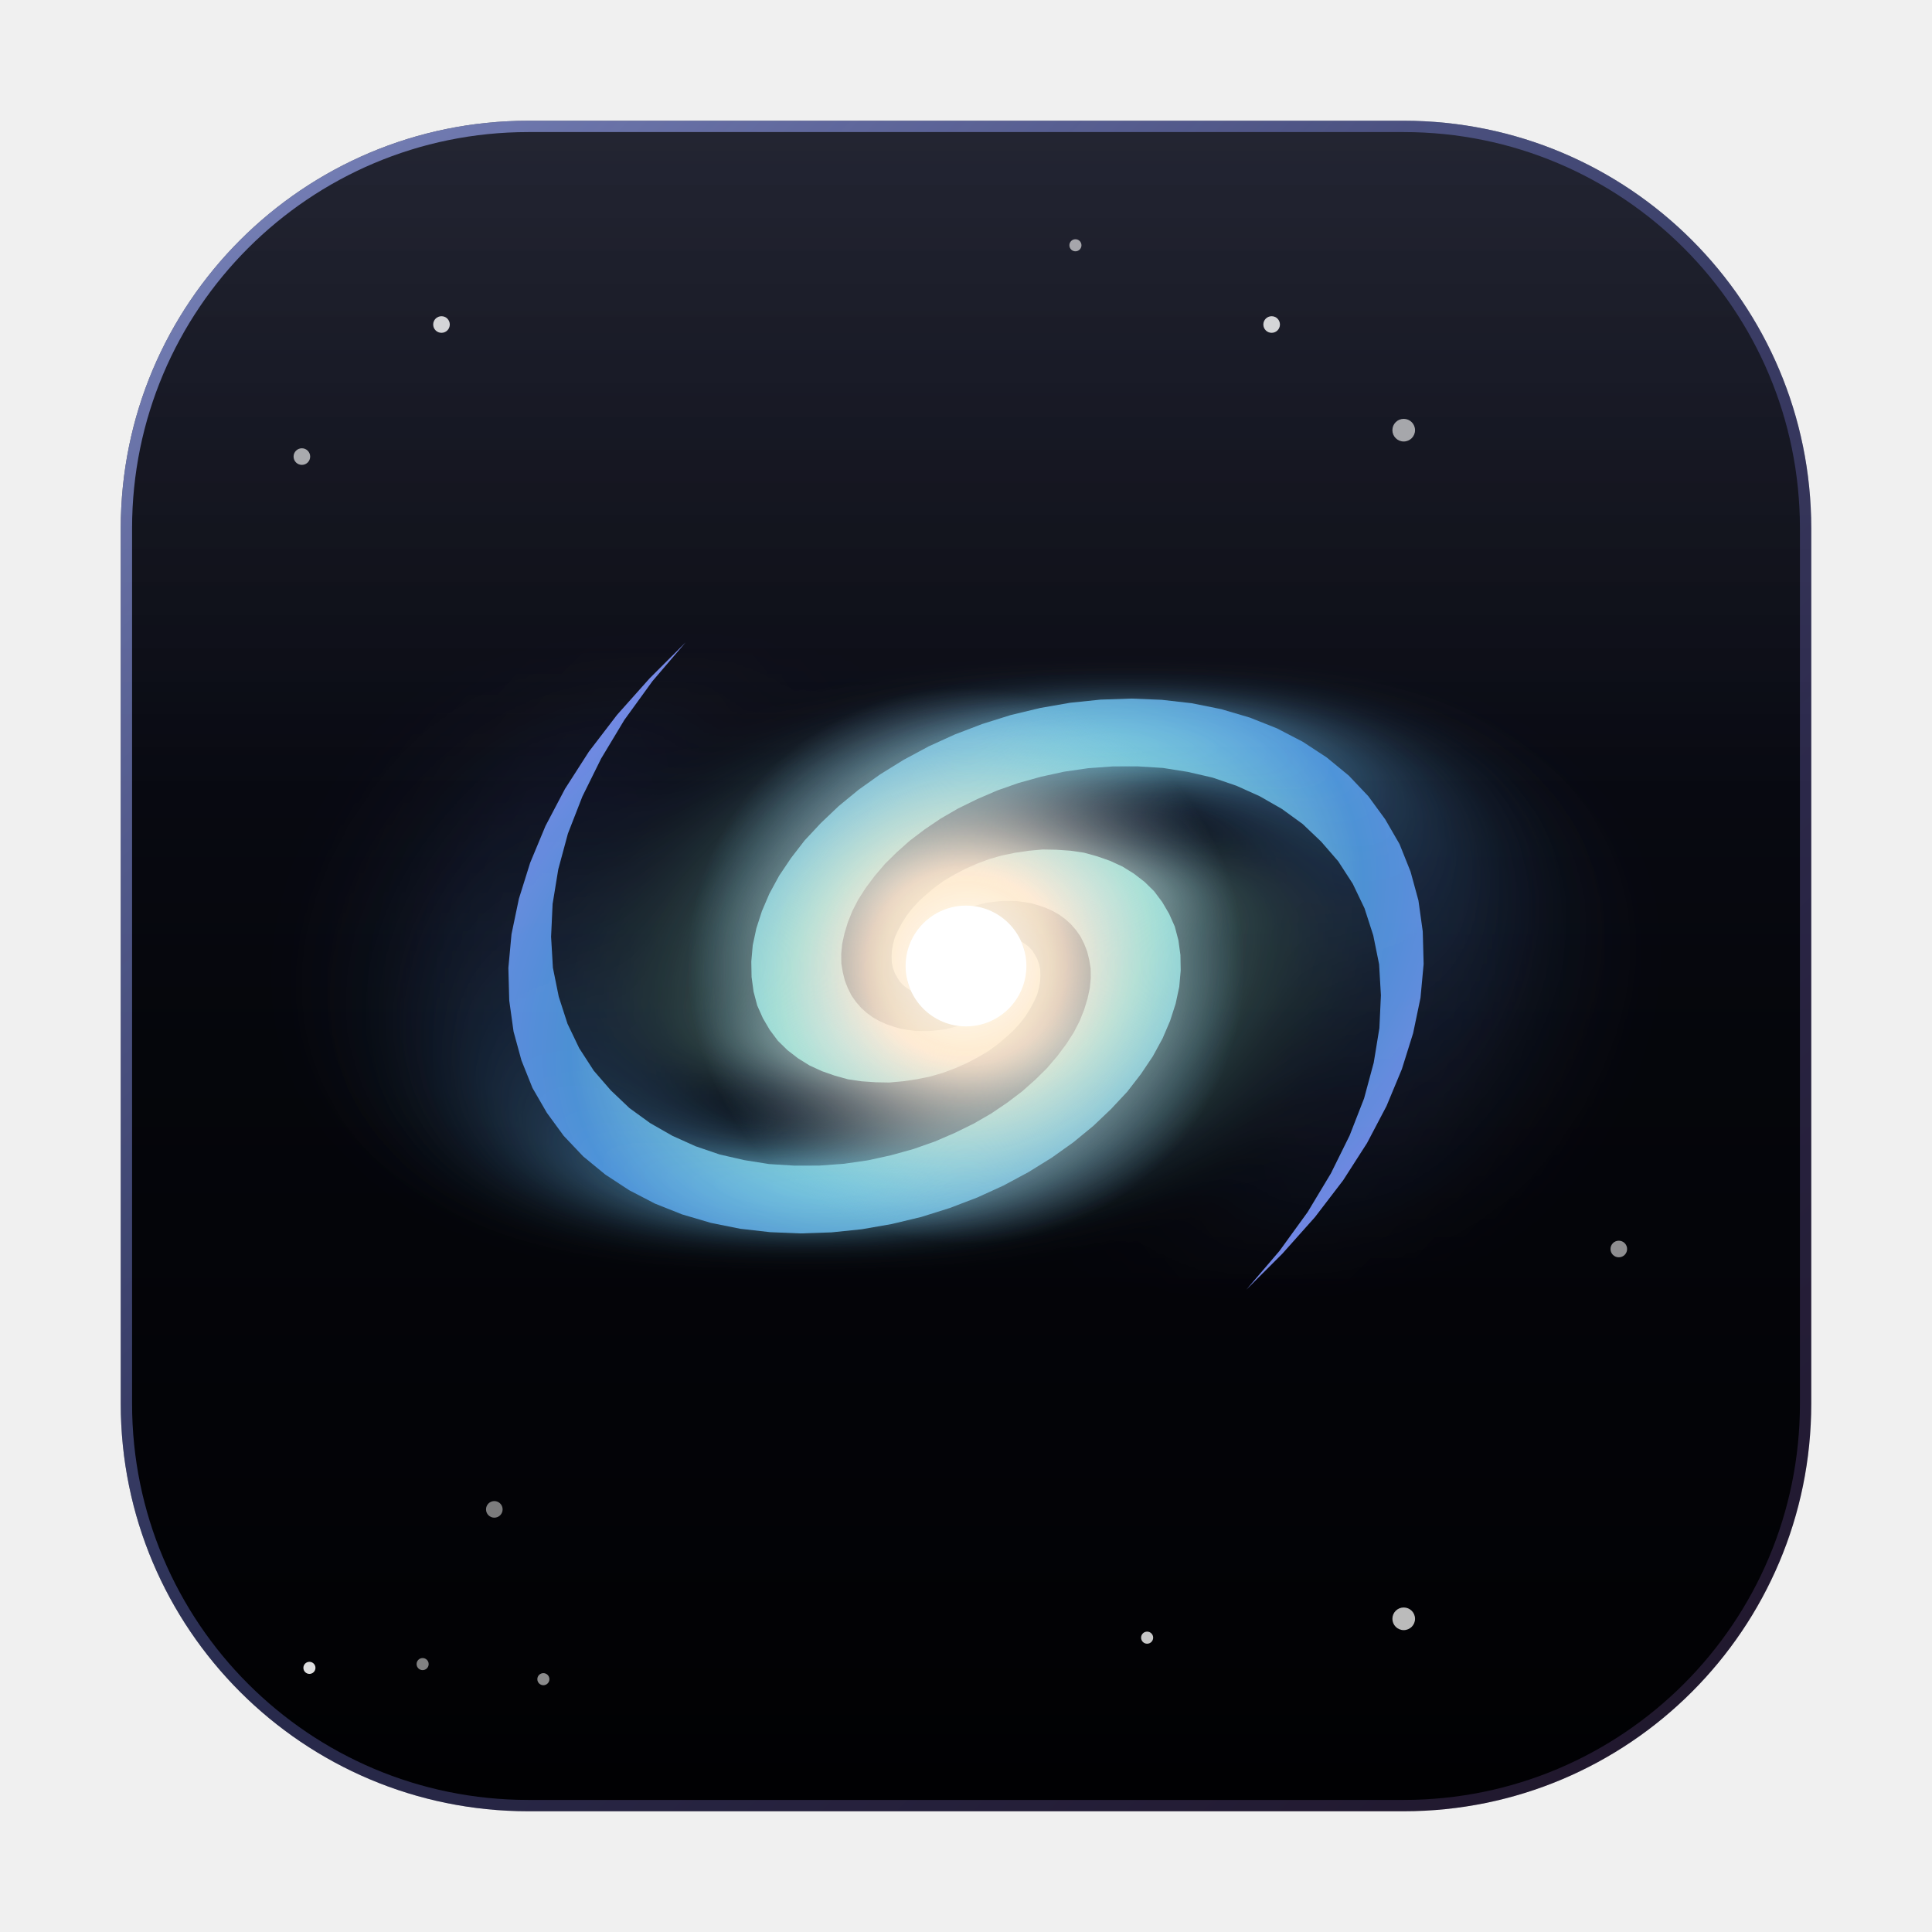
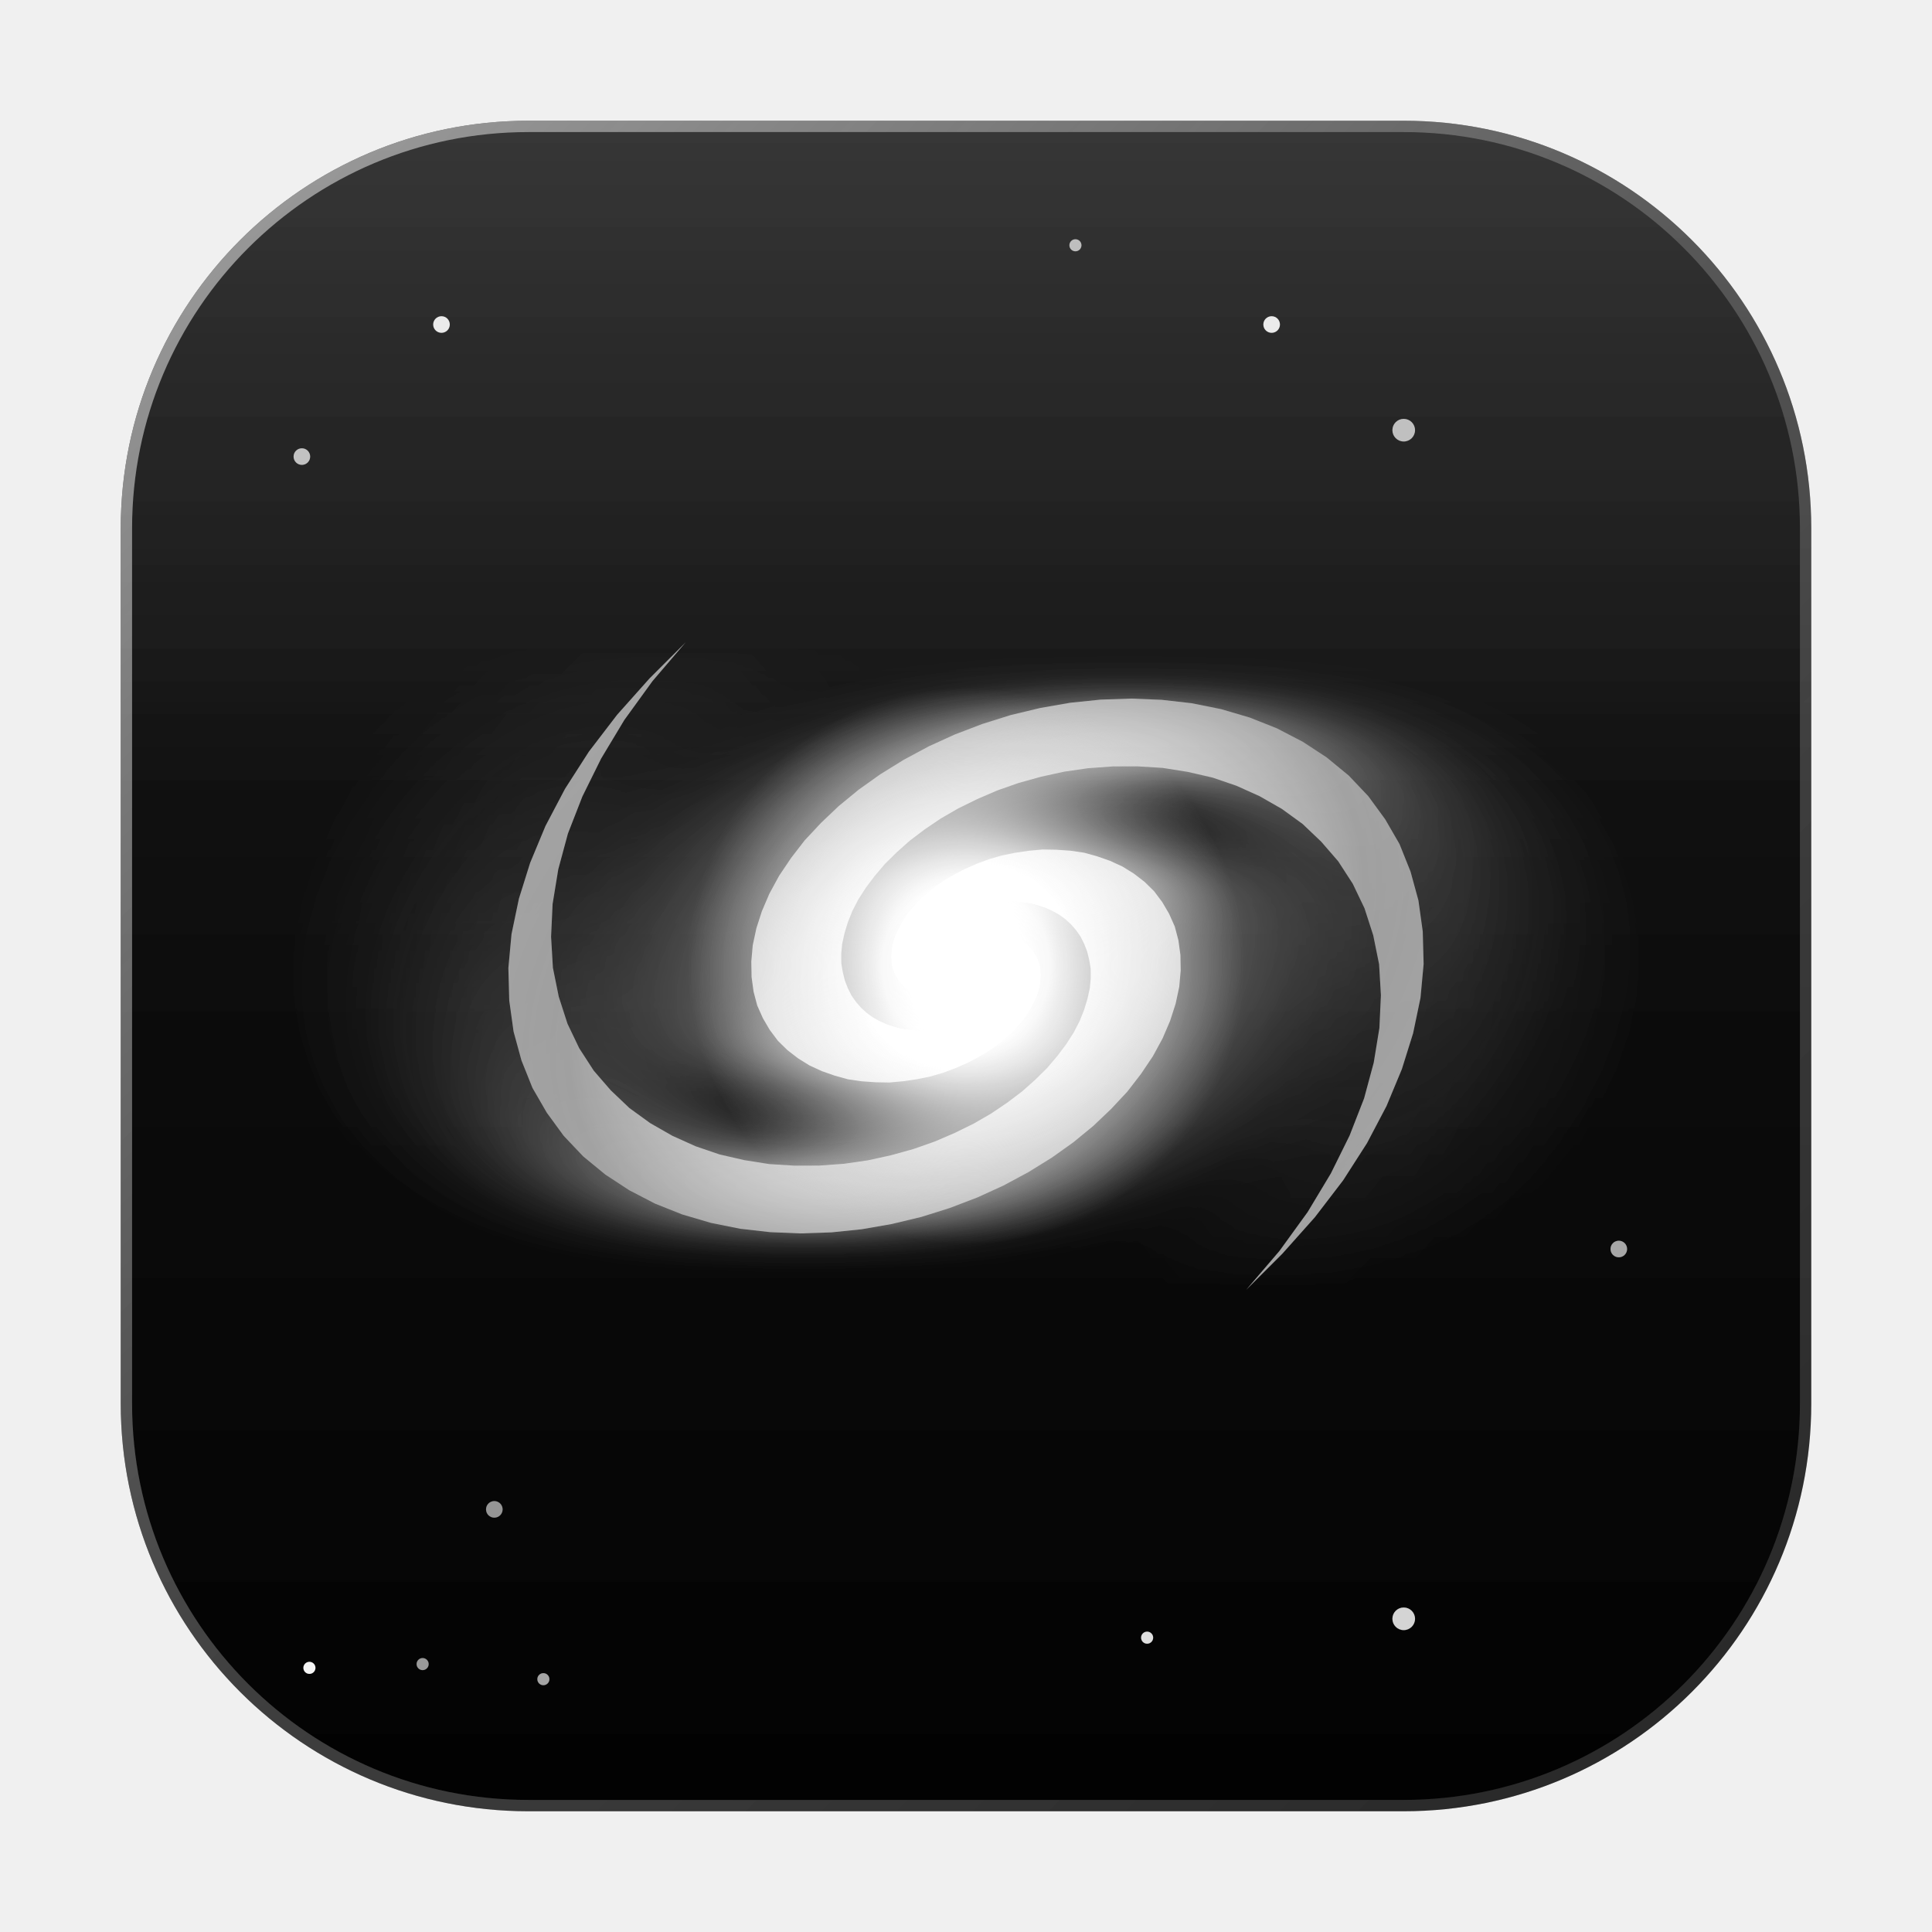
<svg xmlns="http://www.w3.org/2000/svg" viewBox="0 0 512 512" width="512" height="512">
  <defs>
    <linearGradient id="bg" x1="0" y1="0" x2="0" y2="1">
      <stop offset="0" stop-color="#101221" />
      <stop offset=".55" stop-color="#05060b" />
      <stop offset="1" stop-color="#010103" />
    </linearGradient>
    <linearGradient id="edge" x1="0" y1="0" x2="1" y2="1">
      <stop offset="0" stop-color="#a5b4fc" stop-opacity=".7" />
      <stop offset=".5" stop-color="#818cf8" stop-opacity=".3" />
      <stop offset="1" stop-color="#c084fc" stop-opacity=".15" />
    </linearGradient>
    <linearGradient id="sheen" x1="0" y1="0" x2="0" y2="1">
      <stop offset="0" stop-color="#fff" stop-opacity=".08" />
      <stop offset=".4" stop-color="#fff" stop-opacity="0" />
    </linearGradient>
    <filter id="b4" x="-50%" y="-50%" width="200%" height="200%">
      <feGaussianBlur stdDeviation="4" />
    </filter>
    <filter id="b10" x="-100%" y="-100%" width="300%" height="300%">
      <feGaussianBlur stdDeviation="10" />
    </filter>
    <filter id="b22" x="-100%" y="-100%" width="300%" height="300%">
      <feGaussianBlur stdDeviation="22" />
    </filter>
    <clipPath id="tile">
      <rect x="32" y="32" width="448" height="448" rx="108" />
    </clipPath>
    <radialGradient id="armfill" cx="0" cy="0" r="200" gradientUnits="userSpaceOnUse">
      <stop offset="0" stop-color="#ffffff" />
      <stop offset=".25" stop-color="#a5f3fc" />
      <stop offset=".55" stop-color="#818cf8" />
      <stop offset=".85" stop-color="#c084fc" />
      <stop offset="1" stop-color="#f472b6" stop-opacity=".6" />
    </radialGradient>
    <radialGradient id="core" cx="50%" cy="50%" r="50%">
      <stop offset="0" stop-color="#fff" />
      <stop offset=".3" stop-color="#fef3c7" stop-opacity=".9" />
      <stop offset="1" stop-color="#a5b4fc" stop-opacity="0" />
    </radialGradient>
-     <filter id="tint" x="0" y="0" width="1" height="1" color-interpolation-filters="sRGB">
-       <feColorMatrix type="hueRotate" values="-28.0" />
-       <feColorMatrix type="saturate" values="1.0" />
+     <filter id="mono" filterUnits="userSpaceOnUse" x="0" y="0" width="512" height="512" color-interpolation-filters="sRGB">
+       <feColorMatrix type="saturate" values="0" />
+       <feComponentTransfer>
+         <feFuncR type="gamma" amplitude="1.08" exponent="0.85" />
+         <feFuncG type="gamma" amplitude="1.08" exponent="0.85" />
+         <feFuncB type="gamma" amplitude="1.08" exponent="0.85" />
+       </feComponentTransfer>
    </filter>
  </defs>
-   <g clip-path="url(#tile)">
-     <rect x="32" y="32" width="448" height="448" fill="url(#bg)" />
-     <g filter="url(#tint)">
+   <g filter="url(#mono)">
+     <g clip-path="url(#tile)">
+       <rect x="32" y="32" width="448" height="448" fill="url(#bg)" />
      <circle cx="372" cy="429" r="3" fill="#fff" opacity="0.73" />
      <circle cx="80" cy="121" r="2.2" fill="#fff" opacity="0.63" />
      <circle cx="285" cy="65" r="1.6" fill="#fff" opacity="0.60" />
      <circle cx="131" cy="400" r="2.2" fill="#fff" opacity="0.48" />
      <circle cx="372" cy="114" r="3" fill="#fff" opacity="0.62" />
      <circle cx="112" cy="441" r="1.6" fill="#fff" opacity="0.50" />
      <circle cx="144" cy="445" r="1.6" fill="#fff" opacity="0.54" />
      <circle cx="429" cy="331" r="2.2" fill="#fff" opacity="0.55" />
      <circle cx="117" cy="86" r="2.2" fill="#fff" opacity="0.81" />
      <circle cx="337" cy="86" r="2.2" fill="#fff" opacity="0.81" />
      <circle cx="82" cy="442" r="1.6" fill="#fff" opacity="0.87" />
      <circle cx="304" cy="434" r="1.6" fill="#fff" opacity="0.78" />
      <g transform="translate(256 256) rotate(-24) scale(1 .7)" fill="url(#armfill)">
        <g filter="url(#b22)" opacity=".9">
          <path d="M 16.0 0.0 L 16.7 1.5 L 17.3 3.1 L 17.7 4.8 L 17.9 6.7 L 18.0 8.6 L 17.9 10.6 L 17.6 12.6 L 17.0 14.7 L 16.3 16.7 L 15.3 18.8 L 14.1 20.9 L 12.6 22.8 L 10.9 24.7 L 9.0 26.5 L 6.8 28.2 L 4.4 29.7 L 1.8 30.9 L -0.9 32.0 L -3.9 32.9 L -7.0 33.4 L -10.3 33.7 L -13.6 33.7 L -17.1 33.4 L -20.6 32.7 L -24.1 31.6 L -27.6 30.2 L -31.1 28.5 L -34.4 26.3 L -37.7 23.8 L -40.8 21.0 L -43.6 17.7 L -46.2 14.2 L -48.6 10.3 L -50.6 6.1 L -52.3 1.6 L -53.6 -3.1 L -54.4 -8.1 L -54.8 -13.2 L -54.8 -18.5 L -54.2 -23.8 L -53.1 -29.2 L -51.5 -34.6 L -49.4 -40.0 L -46.7 -45.3 L -43.5 -50.4 L -39.8 -55.3 L -35.5 -60.0 L -30.7 -64.3 L -25.5 -68.3 L -19.7 -71.8 L -13.6 -74.9 L -7.0 -77.5 L -0.1 -79.5 L 7.1 -80.9 L 14.6 -81.7 L 22.2 -81.8 L 30.0 -81.2 L 37.9 -79.9 L 45.8 -77.8 L 53.6 -75.0 L 61.3 -71.4 L 68.9 -67.0 L 76.1 -61.9 L 83.0 -56.1 L 89.5 -49.5 L 95.5 -42.2 L 100.9 -34.3 L 105.7 -25.7 L 109.8 -16.6 L 113.2 -6.9 L 115.7 3.2 L 117.3 13.8 L 118.1 24.6 L 117.8 35.8 L 116.6 47.0 L 114.3 58.4 L 111.0 69.8 L 106.6 81.0 L 101.0 92.1 L 94.4 102.8 L 86.7 113.2 L 78.0 123.0 L 68.2 132.2 L 57.4 140.6 L 45.6 148.2 L 33.0 155.1 L 19.6 161.6 L 5.3 167.1 L -9.8 171.4 L -25.7 174.5 L -25.7 174.5 L -9.8 171.4 L 5.3 167.1 L 19.6 161.6 L 33.0 155.1 L 45.2 146.8 L 56.2 137.7 L 66.0 127.9 L 74.6 117.7 L 82.1 107.1 L 88.3 96.2 L 93.4 85.1 L 97.3 74.0 L 100.2 63.0 L 101.9 52.1 L 102.7 41.4 L 102.5 31.1 L 101.4 21.1 L 99.4 11.7 L 96.8 2.7 L 93.4 -5.7 L 89.4 -13.5 L 84.9 -20.7 L 80.0 -27.2 L 74.6 -33.0 L 69.0 -38.2 L 63.1 -42.6 L 57.1 -46.4 L 50.9 -49.6 L 44.7 -52.1 L 38.6 -53.9 L 32.5 -55.2 L 26.5 -55.9 L 20.7 -56.0 L 15.1 -55.7 L 9.8 -54.9 L 4.7 -53.6 L -0.1 -52.0 L -4.5 -50.0 L -8.6 -47.8 L -12.4 -45.2 L -15.8 -42.5 L -18.9 -39.6 L -21.6 -36.5 L -23.9 -33.3 L -25.9 -30.0 L -27.6 -26.7 L -28.9 -23.4 L -29.9 -20.1 L -30.5 -16.8 L -30.9 -13.6 L -31.0 -10.5 L -30.9 -7.4 L -30.5 -4.5 L -29.9 -1.7 L -29.1 0.9 L -28.1 3.4 L -26.9 5.7 L -25.6 7.8 L -24.1 9.8 L -22.6 11.6 L -20.9 13.2 L -19.2 14.7 L -17.4 15.9 L -15.6 17.0 L -13.7 17.9 L -11.8 18.7 L -9.9 19.2 L -7.9 19.6 L -6.1 19.9 L -4.2 20.0 L -2.4 19.9 L -0.6 19.7 L 1.2 19.3 L 2.8 18.8 L 4.4 18.2 L 5.9 17.5 L 7.4 16.7 L 8.7 15.7 L 9.9 14.7 L 11.1 13.6 L 12.1 12.4 L 13.0 11.2 L 13.8 9.9 L 14.4 8.5 L 15.0 7.1 L 15.4 5.7 L 15.7 4.3 L 15.9 2.9 L 16.0 1.4 L 16.0 0.0 Z" />
          <path d="M -16.0 0.0 L -16.7 -1.5 L -17.3 -3.1 L -17.7 -4.8 L -17.9 -6.7 L -18.0 -8.6 L -17.9 -10.6 L -17.6 -12.6 L -17.0 -14.7 L -16.3 -16.7 L -15.3 -18.8 L -14.1 -20.9 L -12.6 -22.8 L -10.9 -24.7 L -9.0 -26.5 L -6.8 -28.2 L -4.4 -29.7 L -1.8 -30.9 L 0.9 -32.0 L 3.9 -32.9 L 7.0 -33.4 L 10.3 -33.7 L 13.6 -33.7 L 17.1 -33.4 L 20.6 -32.7 L 24.1 -31.6 L 27.6 -30.2 L 31.1 -28.5 L 34.4 -26.3 L 37.7 -23.8 L 40.8 -21.0 L 43.6 -17.7 L 46.2 -14.2 L 48.6 -10.3 L 50.6 -6.1 L 52.3 -1.6 L 53.6 3.1 L 54.4 8.1 L 54.8 13.2 L 54.8 18.5 L 54.2 23.8 L 53.1 29.2 L 51.5 34.6 L 49.4 40.0 L 46.7 45.3 L 43.5 50.4 L 39.8 55.3 L 35.5 60.0 L 30.7 64.3 L 25.5 68.3 L 19.7 71.8 L 13.6 74.9 L 7.0 77.5 L 0.1 79.5 L -7.1 80.9 L -14.6 81.7 L -22.2 81.8 L -30.0 81.2 L -37.9 79.9 L -45.8 77.8 L -53.6 75.0 L -61.3 71.4 L -68.9 67.0 L -76.1 61.9 L -83.0 56.1 L -89.5 49.5 L -95.5 42.2 L -100.9 34.3 L -105.7 25.7 L -109.8 16.6 L -113.2 6.9 L -115.7 -3.2 L -117.3 -13.8 L -118.1 -24.6 L -117.8 -35.8 L -116.6 -47.0 L -114.3 -58.4 L -111.0 -69.8 L -106.6 -81.0 L -101.0 -92.1 L -94.4 -102.8 L -86.7 -113.2 L -78.0 -123.0 L -68.2 -132.2 L -57.4 -140.6 L -45.6 -148.2 L -33.0 -155.1 L -19.6 -161.6 L -5.3 -167.1 L 9.8 -171.4 L 25.7 -174.5 L 25.7 -174.5 L 9.8 -171.4 L -5.3 -167.1 L -19.6 -161.6 L -33.0 -155.1 L -45.2 -146.8 L -56.2 -137.7 L -66.0 -127.9 L -74.6 -117.7 L -82.1 -107.1 L -88.3 -96.2 L -93.4 -85.1 L -97.3 -74.0 L -100.2 -63.0 L -101.9 -52.1 L -102.7 -41.4 L -102.5 -31.1 L -101.4 -21.1 L -99.4 -11.7 L -96.8 -2.7 L -93.4 5.7 L -89.4 13.5 L -84.9 20.7 L -80.0 27.2 L -74.6 33.0 L -69.0 38.2 L -63.1 42.6 L -57.1 46.4 L -50.9 49.6 L -44.7 52.1 L -38.6 53.9 L -32.5 55.2 L -26.5 55.9 L -20.7 56.0 L -15.1 55.7 L -9.8 54.9 L -4.7 53.6 L 0.1 52.0 L 4.5 50.0 L 8.6 47.8 L 12.4 45.2 L 15.8 42.5 L 18.9 39.6 L 21.6 36.5 L 23.9 33.3 L 25.9 30.0 L 27.6 26.7 L 28.9 23.4 L 29.9 20.1 L 30.5 16.8 L 30.9 13.6 L 31.0 10.5 L 30.9 7.4 L 30.5 4.5 L 29.9 1.7 L 29.1 -0.9 L 28.1 -3.4 L 26.9 -5.7 L 25.6 -7.8 L 24.1 -9.8 L 22.6 -11.6 L 20.9 -13.2 L 19.2 -14.7 L 17.4 -15.9 L 15.6 -17.0 L 13.7 -17.9 L 11.8 -18.7 L 9.9 -19.2 L 7.9 -19.6 L 6.1 -19.9 L 4.2 -20.0 L 2.4 -19.9 L 0.6 -19.7 L -1.2 -19.3 L -2.8 -18.8 L -4.4 -18.2 L -5.9 -17.5 L -7.4 -16.7 L -8.7 -15.7 L -9.9 -14.7 L -11.1 -13.6 L -12.1 -12.4 L -13.0 -11.2 L -13.8 -9.9 L -14.4 -8.5 L -15.0 -7.1 L -15.4 -5.7 L -15.7 -4.3 L -15.9 -2.9 L -16.0 -1.4 L -16.0 0.0 Z" />
        </g>
        <g opacity=".9">
          <path d="M 16.0 0.0 L 16.7 1.5 L 17.3 3.1 L 17.7 4.8 L 17.9 6.7 L 18.0 8.6 L 17.9 10.6 L 17.6 12.6 L 17.0 14.7 L 16.3 16.7 L 15.3 18.8 L 14.1 20.9 L 12.6 22.8 L 10.9 24.7 L 9.0 26.5 L 6.8 28.2 L 4.4 29.7 L 1.8 30.9 L -0.9 32.0 L -3.9 32.9 L -7.0 33.4 L -10.3 33.7 L -13.6 33.7 L -17.1 33.4 L -20.6 32.7 L -24.1 31.6 L -27.6 30.2 L -31.1 28.5 L -34.4 26.3 L -37.7 23.8 L -40.8 21.0 L -43.6 17.7 L -46.2 14.2 L -48.6 10.3 L -50.6 6.1 L -52.3 1.6 L -53.6 -3.1 L -54.4 -8.1 L -54.8 -13.2 L -54.8 -18.5 L -54.2 -23.8 L -53.1 -29.2 L -51.5 -34.6 L -49.4 -40.0 L -46.7 -45.3 L -43.5 -50.4 L -39.8 -55.3 L -35.5 -60.0 L -30.7 -64.3 L -25.5 -68.3 L -19.7 -71.8 L -13.6 -74.9 L -7.0 -77.5 L -0.1 -79.5 L 7.1 -80.9 L 14.6 -81.7 L 22.2 -81.8 L 30.0 -81.2 L 37.9 -79.9 L 45.8 -77.8 L 53.6 -75.0 L 61.3 -71.4 L 68.9 -67.0 L 76.1 -61.9 L 83.0 -56.1 L 89.5 -49.5 L 95.5 -42.2 L 100.9 -34.3 L 105.7 -25.7 L 109.8 -16.6 L 113.2 -6.9 L 115.7 3.2 L 117.3 13.8 L 118.1 24.6 L 117.8 35.8 L 116.6 47.0 L 114.3 58.4 L 111.0 69.8 L 106.6 81.0 L 101.0 92.1 L 94.4 102.8 L 86.7 113.2 L 78.0 123.0 L 68.2 132.2 L 57.4 140.6 L 45.6 148.2 L 33.0 155.1 L 19.6 161.6 L 5.3 167.1 L -9.8 171.4 L -25.7 174.5 L -25.7 174.5 L -9.8 171.4 L 5.3 167.1 L 19.6 161.6 L 33.0 155.1 L 45.2 146.8 L 56.2 137.7 L 66.0 127.9 L 74.6 117.7 L 82.1 107.1 L 88.3 96.2 L 93.4 85.1 L 97.3 74.0 L 100.2 63.0 L 101.9 52.1 L 102.7 41.4 L 102.5 31.1 L 101.4 21.1 L 99.4 11.7 L 96.8 2.7 L 93.4 -5.7 L 89.4 -13.5 L 84.9 -20.7 L 80.0 -27.2 L 74.6 -33.0 L 69.0 -38.2 L 63.1 -42.6 L 57.1 -46.4 L 50.9 -49.6 L 44.7 -52.1 L 38.6 -53.9 L 32.5 -55.2 L 26.5 -55.9 L 20.7 -56.0 L 15.1 -55.7 L 9.8 -54.9 L 4.7 -53.6 L -0.1 -52.0 L -4.5 -50.0 L -8.6 -47.8 L -12.4 -45.2 L -15.8 -42.5 L -18.9 -39.6 L -21.6 -36.5 L -23.9 -33.3 L -25.9 -30.0 L -27.6 -26.7 L -28.9 -23.4 L -29.9 -20.1 L -30.5 -16.8 L -30.9 -13.6 L -31.0 -10.5 L -30.9 -7.4 L -30.5 -4.5 L -29.9 -1.7 L -29.1 0.9 L -28.1 3.4 L -26.9 5.7 L -25.6 7.8 L -24.1 9.8 L -22.6 11.6 L -20.9 13.2 L -19.2 14.7 L -17.4 15.9 L -15.6 17.0 L -13.7 17.9 L -11.8 18.7 L -9.9 19.2 L -7.9 19.6 L -6.1 19.9 L -4.2 20.0 L -2.4 19.9 L -0.6 19.7 L 1.2 19.3 L 2.8 18.8 L 4.4 18.2 L 5.9 17.5 L 7.4 16.7 L 8.7 15.7 L 9.9 14.7 L 11.1 13.6 L 12.1 12.4 L 13.0 11.2 L 13.8 9.9 L 14.4 8.5 L 15.0 7.1 L 15.4 5.7 L 15.7 4.3 L 15.9 2.9 L 16.0 1.4 L 16.0 0.0 Z" />
          <path d="M -16.0 0.0 L -16.7 -1.5 L -17.3 -3.1 L -17.7 -4.8 L -17.9 -6.7 L -18.0 -8.6 L -17.9 -10.6 L -17.6 -12.6 L -17.0 -14.7 L -16.3 -16.7 L -15.3 -18.8 L -14.1 -20.9 L -12.6 -22.8 L -10.9 -24.7 L -9.0 -26.5 L -6.8 -28.2 L -4.4 -29.7 L -1.8 -30.9 L 0.9 -32.0 L 3.9 -32.9 L 7.0 -33.4 L 10.3 -33.7 L 13.6 -33.7 L 17.1 -33.4 L 20.6 -32.7 L 24.1 -31.6 L 27.6 -30.2 L 31.1 -28.5 L 34.4 -26.3 L 37.7 -23.8 L 40.8 -21.0 L 43.6 -17.7 L 46.2 -14.2 L 48.6 -10.3 L 50.6 -6.1 L 52.3 -1.6 L 53.6 3.1 L 54.4 8.1 L 54.8 13.2 L 54.8 18.5 L 54.2 23.8 L 53.1 29.2 L 51.5 34.6 L 49.4 40.0 L 46.7 45.3 L 43.5 50.4 L 39.8 55.3 L 35.5 60.0 L 30.7 64.3 L 25.5 68.3 L 19.7 71.8 L 13.6 74.9 L 7.0 77.5 L 0.1 79.5 L -7.1 80.9 L -14.6 81.7 L -22.2 81.8 L -30.0 81.2 L -37.9 79.9 L -45.8 77.8 L -53.6 75.0 L -61.3 71.4 L -68.9 67.0 L -76.1 61.9 L -83.0 56.1 L -89.5 49.5 L -95.5 42.2 L -100.9 34.3 L -105.7 25.7 L -109.8 16.6 L -113.2 6.9 L -115.7 -3.2 L -117.3 -13.8 L -118.1 -24.6 L -117.8 -35.8 L -116.6 -47.0 L -114.3 -58.4 L -111.0 -69.8 L -106.6 -81.0 L -101.0 -92.1 L -94.4 -102.8 L -86.7 -113.2 L -78.0 -123.0 L -68.2 -132.2 L -57.4 -140.6 L -45.6 -148.2 L -33.0 -155.1 L -19.6 -161.6 L -5.3 -167.1 L 9.8 -171.4 L 25.7 -174.5 L 25.7 -174.5 L 9.8 -171.4 L -5.3 -167.1 L -19.6 -161.6 L -33.0 -155.1 L -45.2 -146.8 L -56.2 -137.7 L -66.0 -127.9 L -74.6 -117.7 L -82.1 -107.1 L -88.3 -96.2 L -93.4 -85.1 L -97.3 -74.0 L -100.2 -63.0 L -101.9 -52.1 L -102.7 -41.4 L -102.5 -31.1 L -101.4 -21.1 L -99.4 -11.7 L -96.8 -2.7 L -93.4 5.7 L -89.4 13.5 L -84.9 20.7 L -80.0 27.2 L -74.6 33.0 L -69.0 38.2 L -63.1 42.6 L -57.1 46.4 L -50.9 49.6 L -44.7 52.1 L -38.6 53.9 L -32.5 55.2 L -26.5 55.9 L -20.7 56.0 L -15.1 55.7 L -9.8 54.9 L -4.7 53.6 L 0.1 52.0 L 4.5 50.0 L 8.6 47.8 L 12.4 45.2 L 15.8 42.5 L 18.9 39.6 L 21.6 36.5 L 23.9 33.3 L 25.9 30.0 L 27.6 26.7 L 28.9 23.4 L 29.9 20.1 L 30.5 16.8 L 30.9 13.6 L 31.0 10.5 L 30.9 7.4 L 30.5 4.5 L 29.9 1.7 L 29.1 -0.9 L 28.1 -3.4 L 26.9 -5.7 L 25.6 -7.8 L 24.1 -9.8 L 22.6 -11.6 L 20.9 -13.2 L 19.2 -14.7 L 17.4 -15.9 L 15.6 -17.0 L 13.7 -17.9 L 11.8 -18.7 L 9.9 -19.2 L 7.9 -19.6 L 6.1 -19.9 L 4.2 -20.0 L 2.4 -19.9 L 0.6 -19.7 L -1.2 -19.3 L -2.8 -18.8 L -4.4 -18.2 L -5.9 -17.5 L -7.4 -16.7 L -8.7 -15.7 L -9.9 -14.7 L -11.1 -13.6 L -12.1 -12.4 L -13.0 -11.2 L -13.8 -9.9 L -14.4 -8.5 L -15.0 -7.1 L -15.4 -5.7 L -15.7 -4.3 L -15.9 -2.9 L -16.0 -1.4 L -16.0 0.0 Z" />
        </g>
      </g>
      <circle cx="256" cy="256" r="74" fill="url(#core)" />
      <circle cx="256" cy="256" r="16" fill="#fff" />
      <rect x="32" y="32" width="448" height="448" fill="url(#sheen)" />
    </g>
+     <rect x="33.5" y="33.5" width="445" height="445" rx="106.5" fill="none" stroke="url(#edge)" stroke-width="3" />
  </g>
-   <rect x="33.5" y="33.5" width="445" height="445" rx="106.5" fill="none" stroke="url(#edge)" stroke-width="3" />
</svg>
